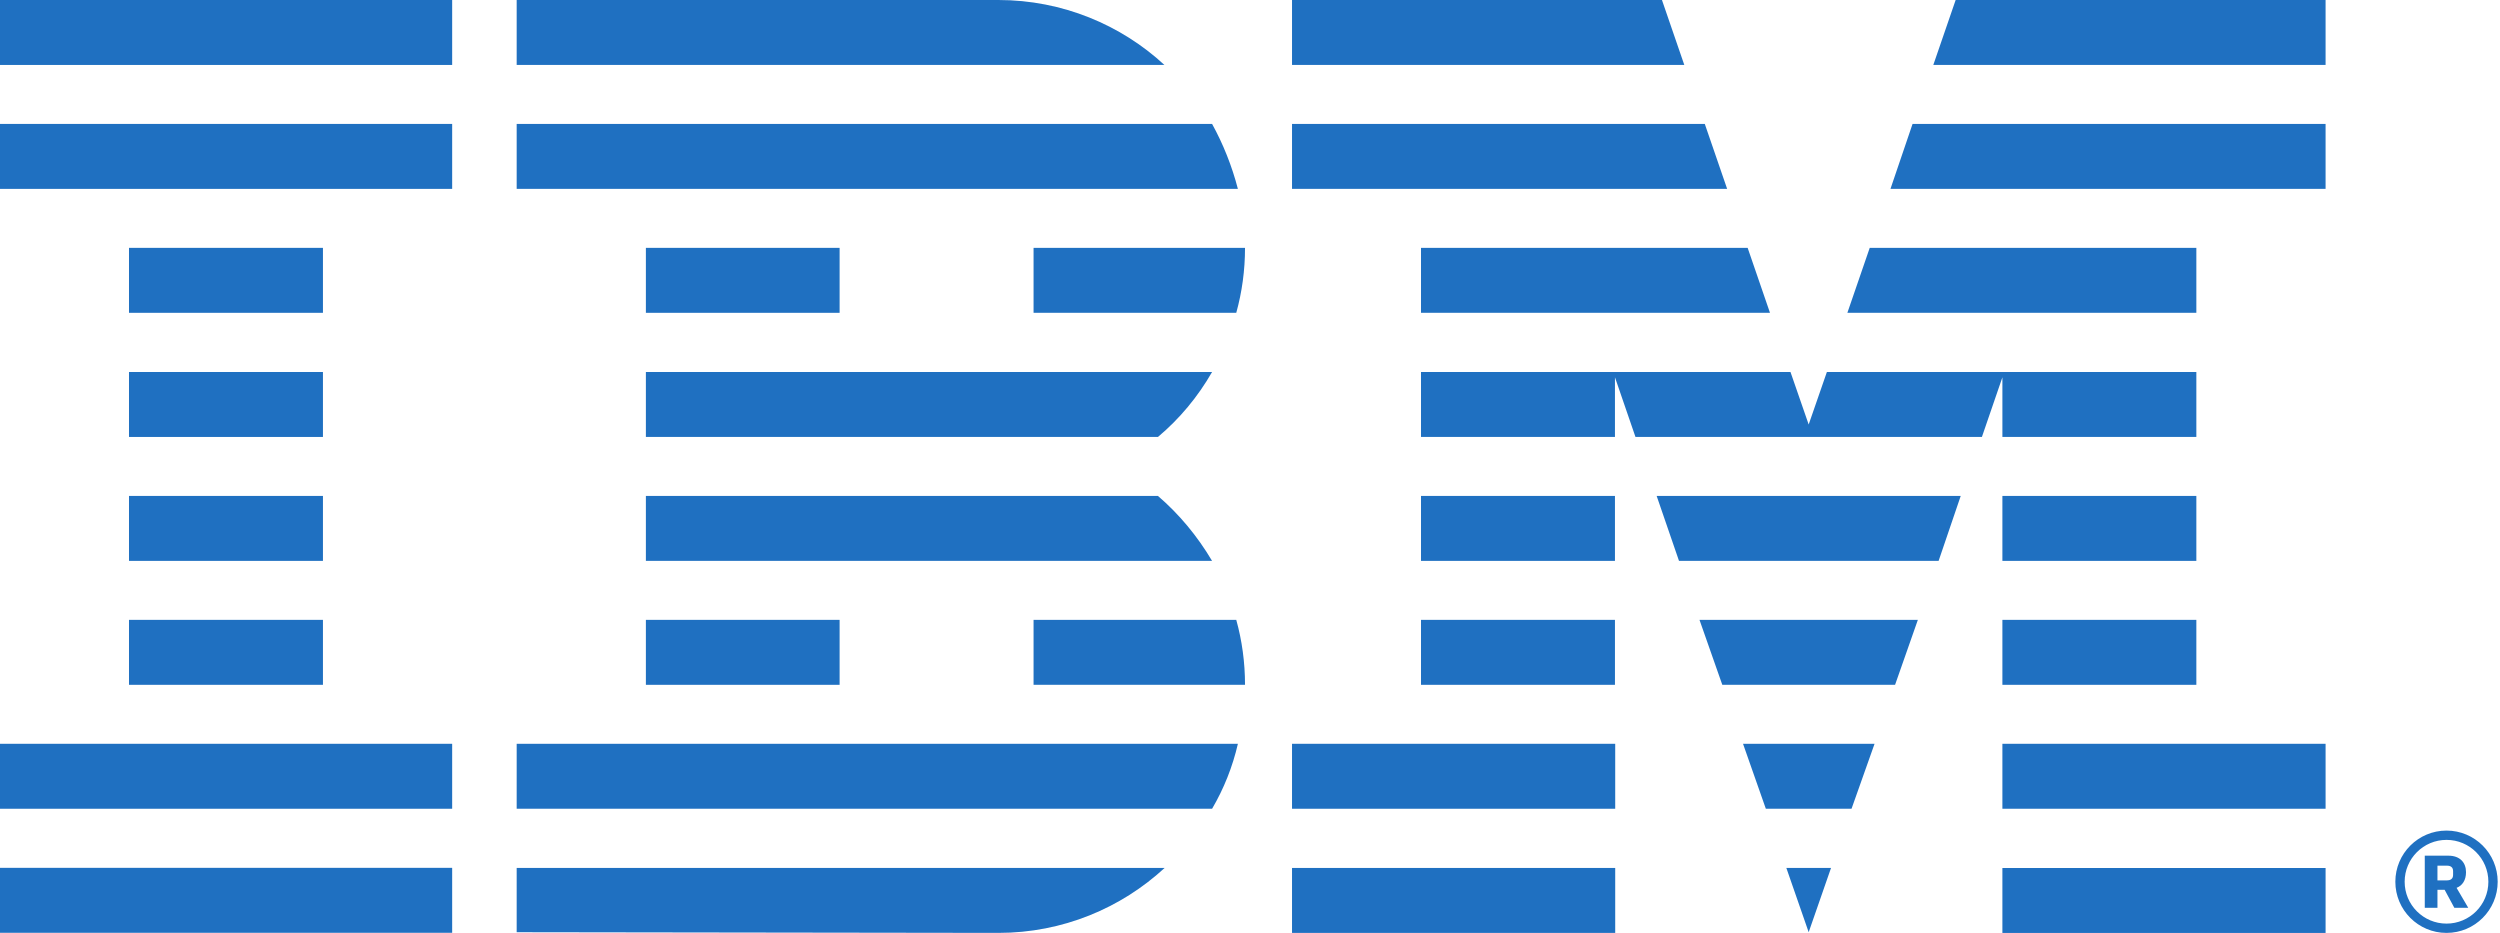
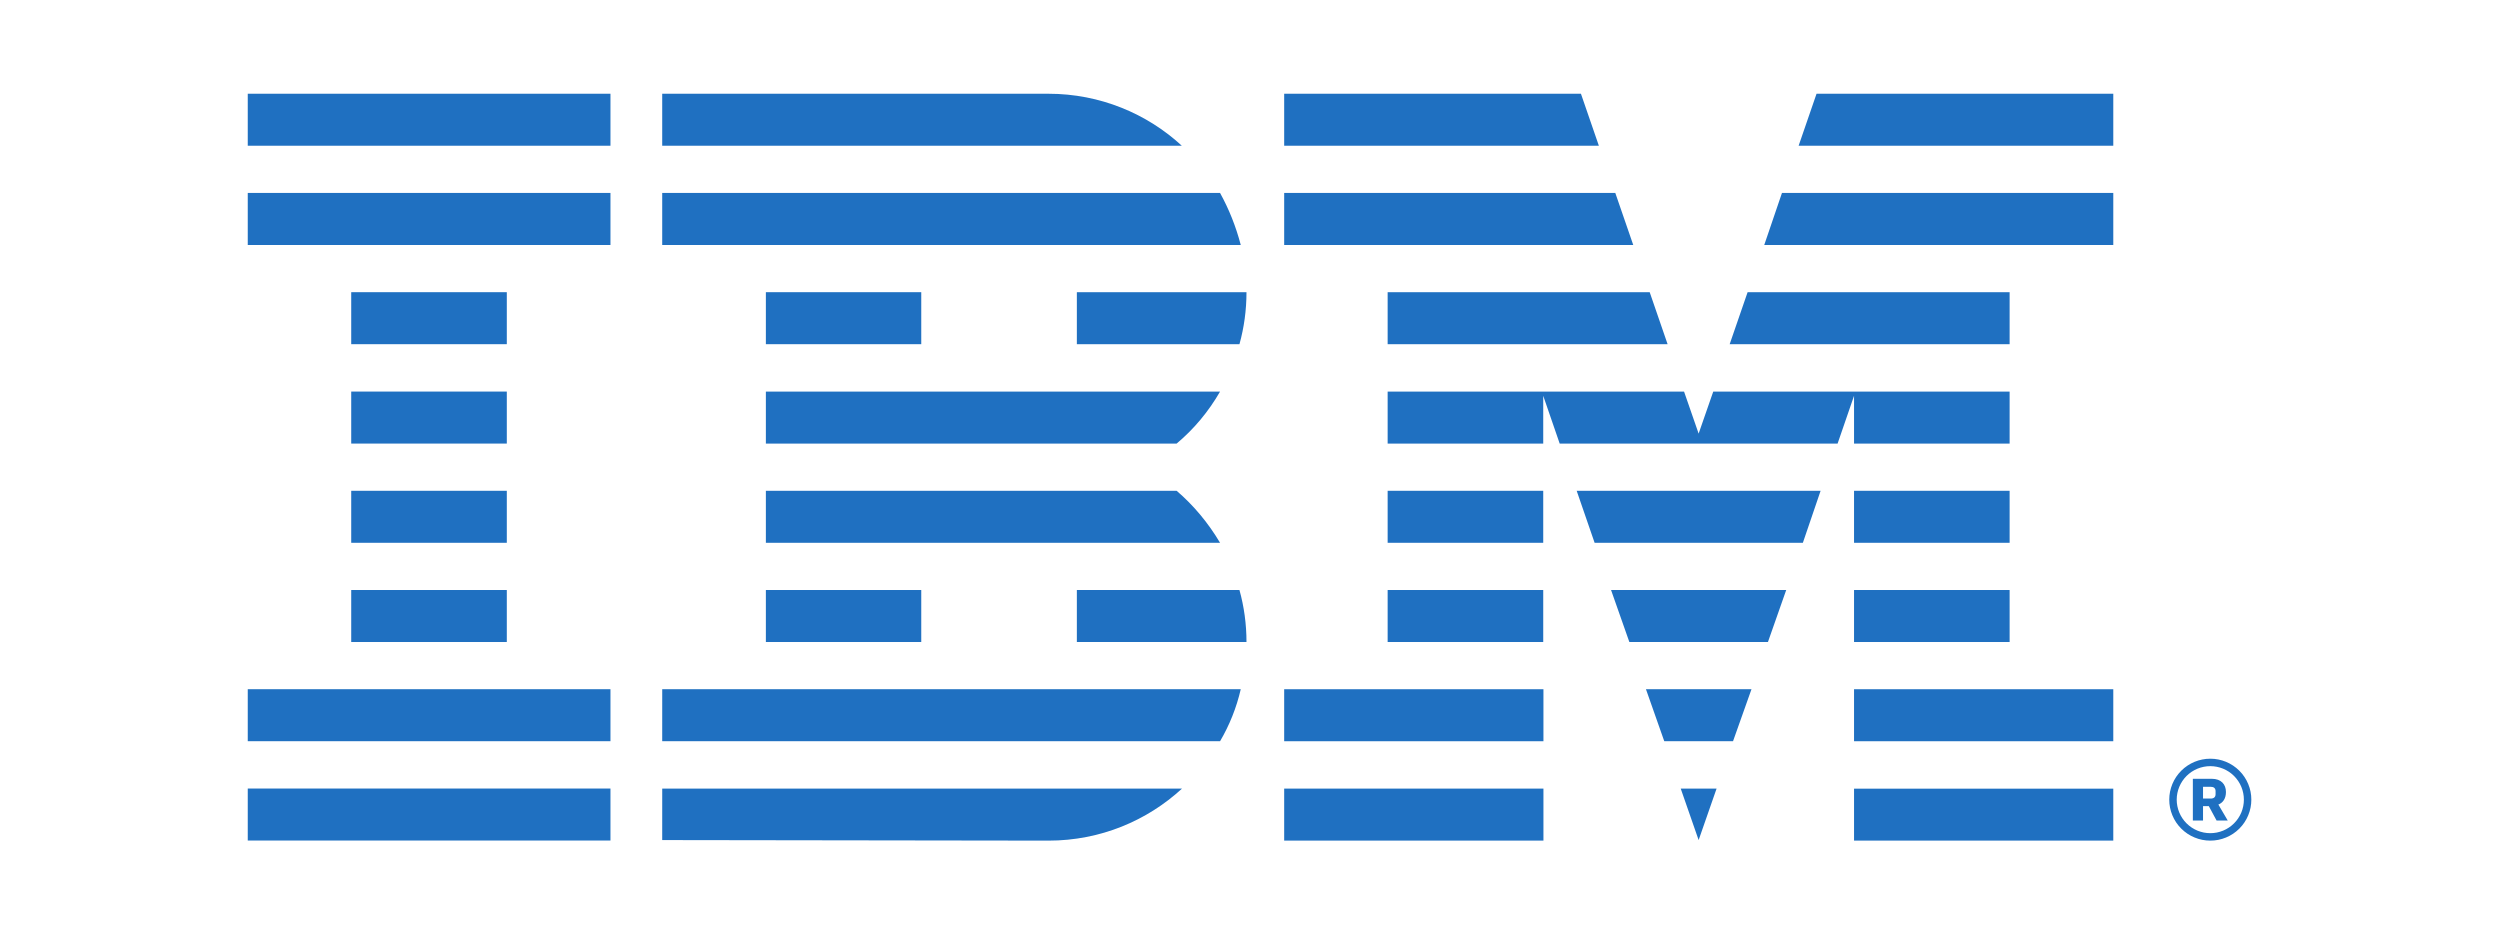
- <svg xmlns="http://www.w3.org/2000/svg" version="1.1" id="IBM_logo_8-bar_blue" x="0px" y="0px" width="1075px" height="401.15px" viewBox="0 0 1075 401.15" enable-background="new 0 0 1000 401.15" xml:space="preserve">
-   <g id="IBM_logo" fill="#1f70c1">
-     <g id="I">
-       <rect y="373.17" width="194.43" height="27.932" />
-       <rect y="319.83" width="194.43" height="27.932" />
-       <rect x="55.468" y="266.54" width="83.399" height="27.932" />
-       <rect x="55.468" y="213.25" width="83.399" height="27.932" />
-       <rect x="55.468" y="159.96" width="83.399" height="27.932" />
-       <rect x="55.468" y="106.58" width="83.399" height="27.932" />
-       <rect y="53.288" width="194.43" height="27.932" />
-       <rect width="194.43" height="27.932" />
-     </g>
-     <g id="B">
-       <path d="m222.17 400.85 207.11 0.297c27.734 0 52.793-10.697 71.513-27.932h-278.62z" />
-       <path d="m222.17 347.76h299.03c5.051-8.617 8.815-18.027 11.094-27.932h-310.12z" />
-       <rect x="277.73" y="266.54" width="83.3" height="27.932" />
-       <path d="m444.43 266.54v27.932h90.927c0-9.608-1.288-19.017-3.764-27.932z" />
-       <path d="m497.92 213.25h-220.19v27.932h243.46c-6.34-10.698-14.165-20.107-23.277-27.932z" />
-       <path d="m277.73 159.96v27.932h220.19c9.311-7.825 17.135-17.235 23.277-27.932z" />
-       <rect x="277.73" y="106.58" width="83.3" height="27.932" />
-       <path d="m444.43 134.51h87.163c2.476-8.914 3.764-18.324 3.764-27.932h-90.927z" />
-       <path d="m521.2 53.288h-299.03v27.932h310.12c-2.575-9.905-6.339-19.314-11.093-27.932z" />
-       <path d="m429.28 0h-207.11v27.932h278.53c-18.621-17.235-43.878-27.932-71.414-27.932z" />
-     </g>
-     <g id="M">
-       <polygon points="555.57 81.22 742.67 81.22 733.06 53.288 555.57 53.288" />
-       <polygon points="555.57 27.932 724.25 27.932 714.64 0 555.57 0" />
-       <polygon points="861.03 401.17 861.03 373.24 1e3 373.24 1e3 401.17" stroke-width="1.002" />
-       <polygon points="861.03 347.76 861.03 319.83 1e3 319.83 1e3 347.76" />
-       <polygon points="777.73 182.54 769.91 159.96 694.43 159.96 611.03 159.96 611.03 187.89 694.43 187.89 694.43 162.24 703.25 187.89 852.22 187.89 861.03 162.24 861.03 187.89 944.43 187.89 944.43 159.96 861.03 159.96 785.56 159.96" />
-       <polygon points="944.43 106.58 803.98 106.58 794.37 134.51 944.43 134.51" />
-       <polygon points="1e3 27.932 1e3 0 840.93 0 831.32 27.932" />
-       <polygon points="768.13 373.22 777.73 400.85 787.34 373.22" />
-       <polygon points="749.5 319.83 759.31 347.76 796.16 347.76 806.06 319.83" />
-       <polygon points="730.78 266.54 740.59 294.47 814.88 294.47 824.68 266.54" />
-       <polygon points="721.97 241.18 833.6 241.18 843.11 213.25 712.36 213.25" />
-       <polygon points="611.03 134.51 761.09 134.51 751.49 106.58 611.03 106.58" />
-       <polygon points="1e3 53.288 822.4 53.288 812.9 81.22 1e3 81.22" />
-       <rect x="555.57" y="373.22" width="138.97" height="27.932" />
-       <rect x="555.57" y="319.83" width="138.97" height="27.932" />
-       <rect x="611.03" y="266.54" width="83.399" height="27.932" />
-       <rect x="611.03" y="213.25" width="83.399" height="27.932" />
-       <rect x="861.03" y="213.25" width="83.399" height="27.932" />
-       <rect x="861.03" y="266.54" width="83.399" height="27.932" />
-     </g>
-     <path id="Registered" d="m1052 357.15a22 22 0 0 0-22 22 22 22 0 0 0 22 22 22 22 0 0 0 22-22 22 22 0 0 0-22-22zm0 4a18 18 0 0 1 18 18 18 18 0 0 1-18 18 18 18 0 0 1-18-18 18 18 0 0 1 18-18zm-9.348 6.793v22.414h5.453v-7.731h3.098l4.164 7.731h5.98l-5.023-8.582c2.462-0.964 4.062-3.216 4.062-6.75 0-4.082-2.559-7.082-7.582-7.082zm5.453 4.289h4.055c1.711 0 2.668 0.75 2.668 2.356v1.613c0 1.605-0.957 2.359-2.668 2.359h-4.055z" />
+ <svg xmlns="http://www.w3.org/2000/svg" width="800" zoomAndPan="magnify" viewBox="0 0 600 225" height="300" preserveAspectRatio="xMidYMid meet" version="1.0">
+   <defs>
+     <clipPath id="72c3a432b0">
+       <path d="M 59.363 189 L 147 189 L 147 201.75 L 59.363 201.75 Z M 59.363 189 " clip-rule="nonzero" />
+     </clipPath>
+     <clipPath id="7d216fb0b1">
+       <path d="M 59.363 165 L 147 165 L 147 178 L 59.363 178 Z M 59.363 165 " clip-rule="nonzero" />
+     </clipPath>
+     <clipPath id="110df94dca">
+       <path d="M 59.363 46 L 147 46 L 147 59 L 59.363 59 Z M 59.363 46 " clip-rule="nonzero" />
+     </clipPath>
+     <clipPath id="5da54fbdd3">
+       <path d="M 59.363 22.5 L 147 22.5 L 147 35 L 59.363 35 Z M 59.363 22.5 " clip-rule="nonzero" />
+     </clipPath>
+     <clipPath id="61d79ff257">
+       <path d="M 158 189 L 284 189 L 284 201.75 L 158 201.75 Z M 158 189 " clip-rule="nonzero" />
+     </clipPath>
+     <clipPath id="c8c11a0ad2">
+       <path d="M 158 22.5 L 284 22.5 L 284 35 L 158 35 Z M 158 22.5 " clip-rule="nonzero" />
+     </clipPath>
+     <clipPath id="3fe9cb49a3">
+       <path d="M 308 22.5 L 384 22.5 L 384 35 L 308 35 Z M 308 22.5 " clip-rule="nonzero" />
+     </clipPath>
+     <clipPath id="7f18e91623">
+       <path d="M 444 189 L 508 189 L 508 201.75 L 444 201.75 Z M 444 189 " clip-rule="nonzero" />
+     </clipPath>
+     <clipPath id="92a736bd79">
+       <path d="M 431 22.5 L 508 22.5 L 508 35 L 431 35 Z M 431 22.5 " clip-rule="nonzero" />
+     </clipPath>
+     <clipPath id="a1ec58ab2d">
+       <path d="M 403 189 L 412 189 L 412 201.75 L 403 201.75 Z M 403 189 " clip-rule="nonzero" />
+     </clipPath>
+     <clipPath id="e160fd002c">
+       <path d="M 308 189 L 371 189 L 371 201.75 L 308 201.75 Z M 308 189 " clip-rule="nonzero" />
+     </clipPath>
+     <clipPath id="cbad9b079d">
+       <path d="M 520 182 L 540.863 182 L 540.863 201.75 L 520 201.75 Z M 520 182 " clip-rule="nonzero" />
+     </clipPath>
+   </defs>
+   <g clip-path="url(#72c3a432b0)">
+     <path fill="#1f70c1" d="M 59.461 189.246 L 146.512 189.246 L 146.512 201.73 L 59.461 201.73 Z M 59.461 189.246 " fill-opacity="1" fill-rule="nonzero" />
+   </g>
+   <g clip-path="url(#7d216fb0b1)">
+     <path fill="#1f70c1" d="M 59.461 165.414 L 146.512 165.414 L 146.512 177.895 L 59.461 177.895 Z M 59.461 165.414 " fill-opacity="1" fill-rule="nonzero" />
+   </g>
+   <path fill="#1f70c1" d="M 84.293 141.602 L 121.633 141.602 L 121.633 154.082 L 84.293 154.082 Z M 84.293 141.602 " fill-opacity="1" fill-rule="nonzero" />
+   <path fill="#1f70c1" d="M 84.293 117.789 L 121.633 117.789 L 121.633 130.27 L 84.293 130.27 Z M 84.293 117.789 " fill-opacity="1" fill-rule="nonzero" />
+   <path fill="#1f70c1" d="M 84.293 93.977 L 121.633 93.977 L 121.633 106.457 L 84.293 106.457 Z M 84.293 93.977 " fill-opacity="1" fill-rule="nonzero" />
+   <path fill="#1f70c1" d="M 84.293 70.125 L 121.633 70.125 L 121.633 82.605 L 84.293 82.605 Z M 84.293 70.125 " fill-opacity="1" fill-rule="nonzero" />
+   <g clip-path="url(#110df94dca)">
+     <path fill="#1f70c1" d="M 59.461 46.312 L 146.512 46.312 L 146.512 58.793 L 59.461 58.793 Z M 59.461 46.312 " fill-opacity="1" fill-rule="nonzero" />
+   </g>
+   <g clip-path="url(#5da54fbdd3)">
+     <path fill="#1f70c1" d="M 59.461 22.5 L 146.512 22.5 L 146.512 34.98 L 59.461 34.98 Z M 59.461 22.5 " fill-opacity="1" fill-rule="nonzero" />
+   </g>
+   <g clip-path="url(#61d79ff257)">
+     <path fill="#1f70c1" d="M 158.93 201.617 L 251.66 201.75 C 264.078 201.75 275.297 196.969 283.68 189.266 L 158.934 189.266 Z M 158.93 201.617 " fill-opacity="1" fill-rule="nonzero" />
+   </g>
+   <path fill="#1f70c1" d="M 158.93 177.895 L 292.816 177.895 C 295.078 174.043 296.762 169.84 297.781 165.41 L 158.934 165.41 Z M 158.93 177.895 " fill-opacity="1" fill-rule="nonzero" />
+   <path fill="#1f70c1" d="M 183.809 141.602 L 221.102 141.602 L 221.102 154.082 L 183.809 154.082 Z M 183.809 141.602 " fill-opacity="1" fill-rule="nonzero" />
+   <path fill="#1f70c1" d="M 258.445 141.602 L 258.445 154.082 L 299.156 154.082 C 299.156 149.789 298.578 145.586 297.469 141.602 Z M 258.445 141.602 " fill-opacity="1" fill-rule="nonzero" />
+   <path fill="#1f70c1" d="M 282.395 117.789 L 183.809 117.789 L 183.809 130.27 L 292.812 130.27 C 289.973 125.488 286.469 121.285 282.391 117.789 Z M 282.395 117.789 " fill-opacity="1" fill-rule="nonzero" />
+   <path fill="#1f70c1" d="M 183.809 93.977 L 183.809 106.457 L 282.395 106.457 C 286.562 102.961 290.066 98.758 292.816 93.977 Z M 183.809 93.977 " fill-opacity="1" fill-rule="nonzero" />
+   <path fill="#1f70c1" d="M 183.809 70.125 L 221.102 70.125 L 221.102 82.605 L 183.809 82.605 Z M 183.809 70.125 " fill-opacity="1" fill-rule="nonzero" />
+   <path fill="#1f70c1" d="M 258.445 82.605 L 297.469 82.605 C 298.578 78.621 299.156 74.418 299.156 70.125 L 258.445 70.125 Z M 258.445 82.605 " fill-opacity="1" fill-rule="nonzero" />
+   <path fill="#1f70c1" d="M 292.816 46.312 L 158.93 46.312 L 158.93 58.793 L 297.781 58.793 C 296.629 54.367 294.941 50.16 292.816 46.312 Z M 292.816 46.312 " fill-opacity="1" fill-rule="nonzero" />
+   <g clip-path="url(#c8c11a0ad2)">
+     <path fill="#1f70c1" d="M 251.66 22.5 L 158.93 22.5 L 158.93 34.98 L 283.637 34.98 C 275.301 27.281 263.992 22.5 251.664 22.5 Z M 251.66 22.5 " fill-opacity="1" fill-rule="nonzero" />
+   </g>
+   <path fill="#1f70c1" d="M 308.203 58.793 L 391.977 58.793 L 387.672 46.312 L 308.203 46.312 Z M 308.203 58.793 " fill-opacity="1" fill-rule="nonzero" />
+   <g clip-path="url(#3fe9cb49a3)">
+     <path fill="#1f70c1" d="M 308.203 34.98 L 383.727 34.98 L 379.426 22.5 L 308.203 22.5 Z M 308.203 34.98 " fill-opacity="1" fill-rule="nonzero" />
+   </g>
+   <g clip-path="url(#7f18e91623)">
+     <path fill="#1f70c1" d="M 444.969 189.277 L 507.188 189.277 L 507.188 201.758 L 444.969 201.758 Z M 444.969 189.277 " fill-opacity="1" fill-rule="nonzero" />
+   </g>
+   <path fill="#1f70c1" d="M 444.969 165.414 L 507.188 165.414 L 507.188 177.895 L 444.969 177.895 Z M 444.969 165.414 " fill-opacity="1" fill-rule="nonzero" />
+   <path fill="#1f70c1" d="M 407.672 104.066 L 404.172 93.977 L 333.035 93.977 L 333.035 106.457 L 370.375 106.457 L 370.375 94.996 L 374.324 106.457 L 441.023 106.457 L 444.969 94.996 L 444.969 106.457 L 482.309 106.457 L 482.309 93.977 L 411.18 93.977 Z M 407.672 104.066 " fill-opacity="1" fill-rule="nonzero" />
+   <path fill="#1f70c1" d="M 482.309 70.125 L 419.426 70.125 L 415.121 82.605 L 482.309 82.605 Z M 482.309 70.125 " fill-opacity="1" fill-rule="nonzero" />
+   <g clip-path="url(#92a736bd79)">
+     <path fill="#1f70c1" d="M 507.188 34.98 L 507.188 22.5 L 435.969 22.5 L 431.668 34.98 Z M 507.188 34.98 " fill-opacity="1" fill-rule="nonzero" />
+   </g>
+   <g clip-path="url(#a1ec58ab2d)">
+     <path fill="#1f70c1" d="M 403.375 189.27 L 407.672 201.617 L 411.977 189.27 Z M 403.375 189.27 " fill-opacity="1" fill-rule="nonzero" />
+   </g>
+   <path fill="#1f70c1" d="M 395.031 165.414 L 399.426 177.895 L 415.926 177.895 L 420.355 165.414 Z M 395.031 165.414 " fill-opacity="1" fill-rule="nonzero" />
+   <path fill="#1f70c1" d="M 386.652 141.602 L 391.043 154.082 L 424.305 154.082 L 428.691 141.602 Z M 386.652 141.602 " fill-opacity="1" fill-rule="nonzero" />
+   <path fill="#1f70c1" d="M 382.707 130.27 L 432.688 130.27 L 436.945 117.789 L 378.402 117.789 Z M 382.707 130.27 " fill-opacity="1" fill-rule="nonzero" />
+   <path fill="#1f70c1" d="M 333.035 82.605 L 400.223 82.605 L 395.926 70.125 L 333.035 70.125 Z M 333.035 82.605 " fill-opacity="1" fill-rule="nonzero" />
+   <path fill="#1f70c1" d="M 507.188 46.312 L 427.672 46.312 L 423.418 58.793 L 507.188 58.793 Z M 507.188 46.312 " fill-opacity="1" fill-rule="nonzero" />
+   <g clip-path="url(#e160fd002c)">
+     <path fill="#1f70c1" d="M 308.203 189.27 L 370.426 189.27 L 370.426 201.75 L 308.203 201.75 Z M 308.203 189.27 " fill-opacity="1" fill-rule="nonzero" />
+   </g>
+   <path fill="#1f70c1" d="M 308.203 165.414 L 370.426 165.414 L 370.426 177.895 L 308.203 177.895 Z M 308.203 165.414 " fill-opacity="1" fill-rule="nonzero" />
+   <path fill="#1f70c1" d="M 333.035 141.602 L 370.375 141.602 L 370.375 154.082 L 333.035 154.082 Z M 333.035 141.602 " fill-opacity="1" fill-rule="nonzero" />
+   <path fill="#1f70c1" d="M 333.035 117.789 L 370.375 117.789 L 370.375 130.27 L 333.035 130.27 Z M 333.035 117.789 " fill-opacity="1" fill-rule="nonzero" />
+   <path fill="#1f70c1" d="M 444.969 117.789 L 482.309 117.789 L 482.309 130.27 L 444.969 130.27 Z M 444.969 117.789 " fill-opacity="1" fill-rule="nonzero" />
+   <path fill="#1f70c1" d="M 444.969 141.602 L 482.309 141.602 L 482.309 154.082 L 444.969 154.082 Z M 444.969 141.602 " fill-opacity="1" fill-rule="nonzero" />
+   <g clip-path="url(#cbad9b079d)">
+     <path fill="#1f70c1" d="M 530.473 182.09 C 529.824 182.09 529.184 182.152 528.551 182.277 C 527.914 182.402 527.301 182.59 526.703 182.836 C 526.105 183.086 525.535 183.387 525 183.746 C 524.461 184.105 523.965 184.512 523.508 184.969 C 523.051 185.426 522.641 185.922 522.281 186.457 C 521.922 186.996 521.617 187.562 521.371 188.156 C 521.125 188.754 520.938 189.367 520.809 190 C 520.684 190.633 520.621 191.273 520.621 191.918 C 520.621 192.566 520.684 193.203 520.809 193.836 C 520.938 194.469 521.125 195.086 521.371 195.68 C 521.617 196.277 521.922 196.844 522.281 197.383 C 522.641 197.918 523.047 198.414 523.508 198.871 C 523.965 199.328 524.461 199.734 525 200.094 C 525.535 200.453 526.105 200.754 526.703 201 C 527.301 201.25 527.914 201.434 528.551 201.562 C 529.184 201.688 529.824 201.75 530.473 201.75 C 531.117 201.75 531.758 201.688 532.395 201.562 C 533.027 201.434 533.645 201.25 534.242 201 C 534.84 200.754 535.406 200.453 535.945 200.094 C 536.48 199.734 536.98 199.328 537.438 198.871 C 537.895 198.414 538.301 197.918 538.66 197.383 C 539.02 196.844 539.324 196.277 539.57 195.68 C 539.82 195.086 540.004 194.469 540.133 193.836 C 540.258 193.203 540.32 192.566 540.32 191.918 C 540.32 191.273 540.258 190.633 540.133 190 C 540.004 189.367 539.82 188.754 539.57 188.156 C 539.324 187.562 539.02 186.996 538.66 186.457 C 538.301 185.922 537.895 185.426 537.438 184.969 C 536.98 184.512 536.48 184.105 535.945 183.746 C 535.406 183.387 534.84 183.086 534.242 182.836 C 533.645 182.59 533.027 182.402 532.395 182.277 C 531.758 182.152 531.117 182.09 530.473 182.09 Z M 530.473 183.875 C 531 183.875 531.523 183.93 532.043 184.031 C 532.562 184.133 533.066 184.285 533.555 184.488 C 534.043 184.691 534.508 184.938 534.949 185.23 C 535.387 185.523 535.797 185.859 536.168 186.23 C 536.543 186.605 536.879 187.012 537.172 187.449 C 537.465 187.891 537.715 188.355 537.918 188.84 C 538.121 189.328 538.273 189.832 538.375 190.352 C 538.48 190.867 538.531 191.391 538.531 191.918 C 538.531 192.449 538.48 192.969 538.375 193.488 C 538.273 194.008 538.121 194.508 537.918 194.996 C 537.715 195.484 537.465 195.949 537.172 196.387 C 536.879 196.828 536.543 197.234 536.168 197.605 C 535.797 197.98 535.387 198.312 534.949 198.605 C 534.508 198.902 534.043 199.148 533.555 199.352 C 533.066 199.551 532.562 199.703 532.043 199.809 C 531.523 199.91 531 199.961 530.473 199.961 C 529.941 199.961 529.418 199.91 528.898 199.809 C 528.379 199.703 527.875 199.551 527.387 199.352 C 526.898 199.148 526.434 198.902 525.992 198.605 C 525.555 198.312 525.148 197.98 524.773 197.605 C 524.398 197.234 524.062 196.828 523.77 196.387 C 523.477 195.949 523.227 195.484 523.027 194.996 C 522.824 194.508 522.672 194.008 522.566 193.488 C 522.465 192.969 522.41 192.449 522.41 191.918 C 522.41 191.391 522.465 190.867 522.566 190.352 C 522.672 189.832 522.824 189.328 523.027 188.84 C 523.227 188.355 523.477 187.891 523.77 187.449 C 524.062 187.012 524.398 186.605 524.773 186.23 C 525.148 185.859 525.555 185.523 525.992 185.23 C 526.434 184.938 526.898 184.691 527.387 184.488 C 527.875 184.285 528.379 184.133 528.898 184.031 C 529.418 183.93 529.941 183.875 530.473 183.875 Z M 526.285 186.91 L 526.285 196.926 L 528.727 196.926 L 528.727 193.473 L 530.113 193.473 L 531.98 196.926 L 534.656 196.926 L 532.406 193.094 C 533.508 192.66 534.227 191.656 534.227 190.078 C 534.227 188.254 533.082 186.91 530.832 186.91 Z M 528.727 188.828 L 530.543 188.828 C 531.309 188.828 531.738 189.164 531.738 189.879 L 531.738 190.602 C 531.738 191.32 531.309 191.656 530.543 191.656 L 528.727 191.656 Z M 528.727 188.828 " fill-opacity="1" fill-rule="nonzero" />
  </g>
</svg>
